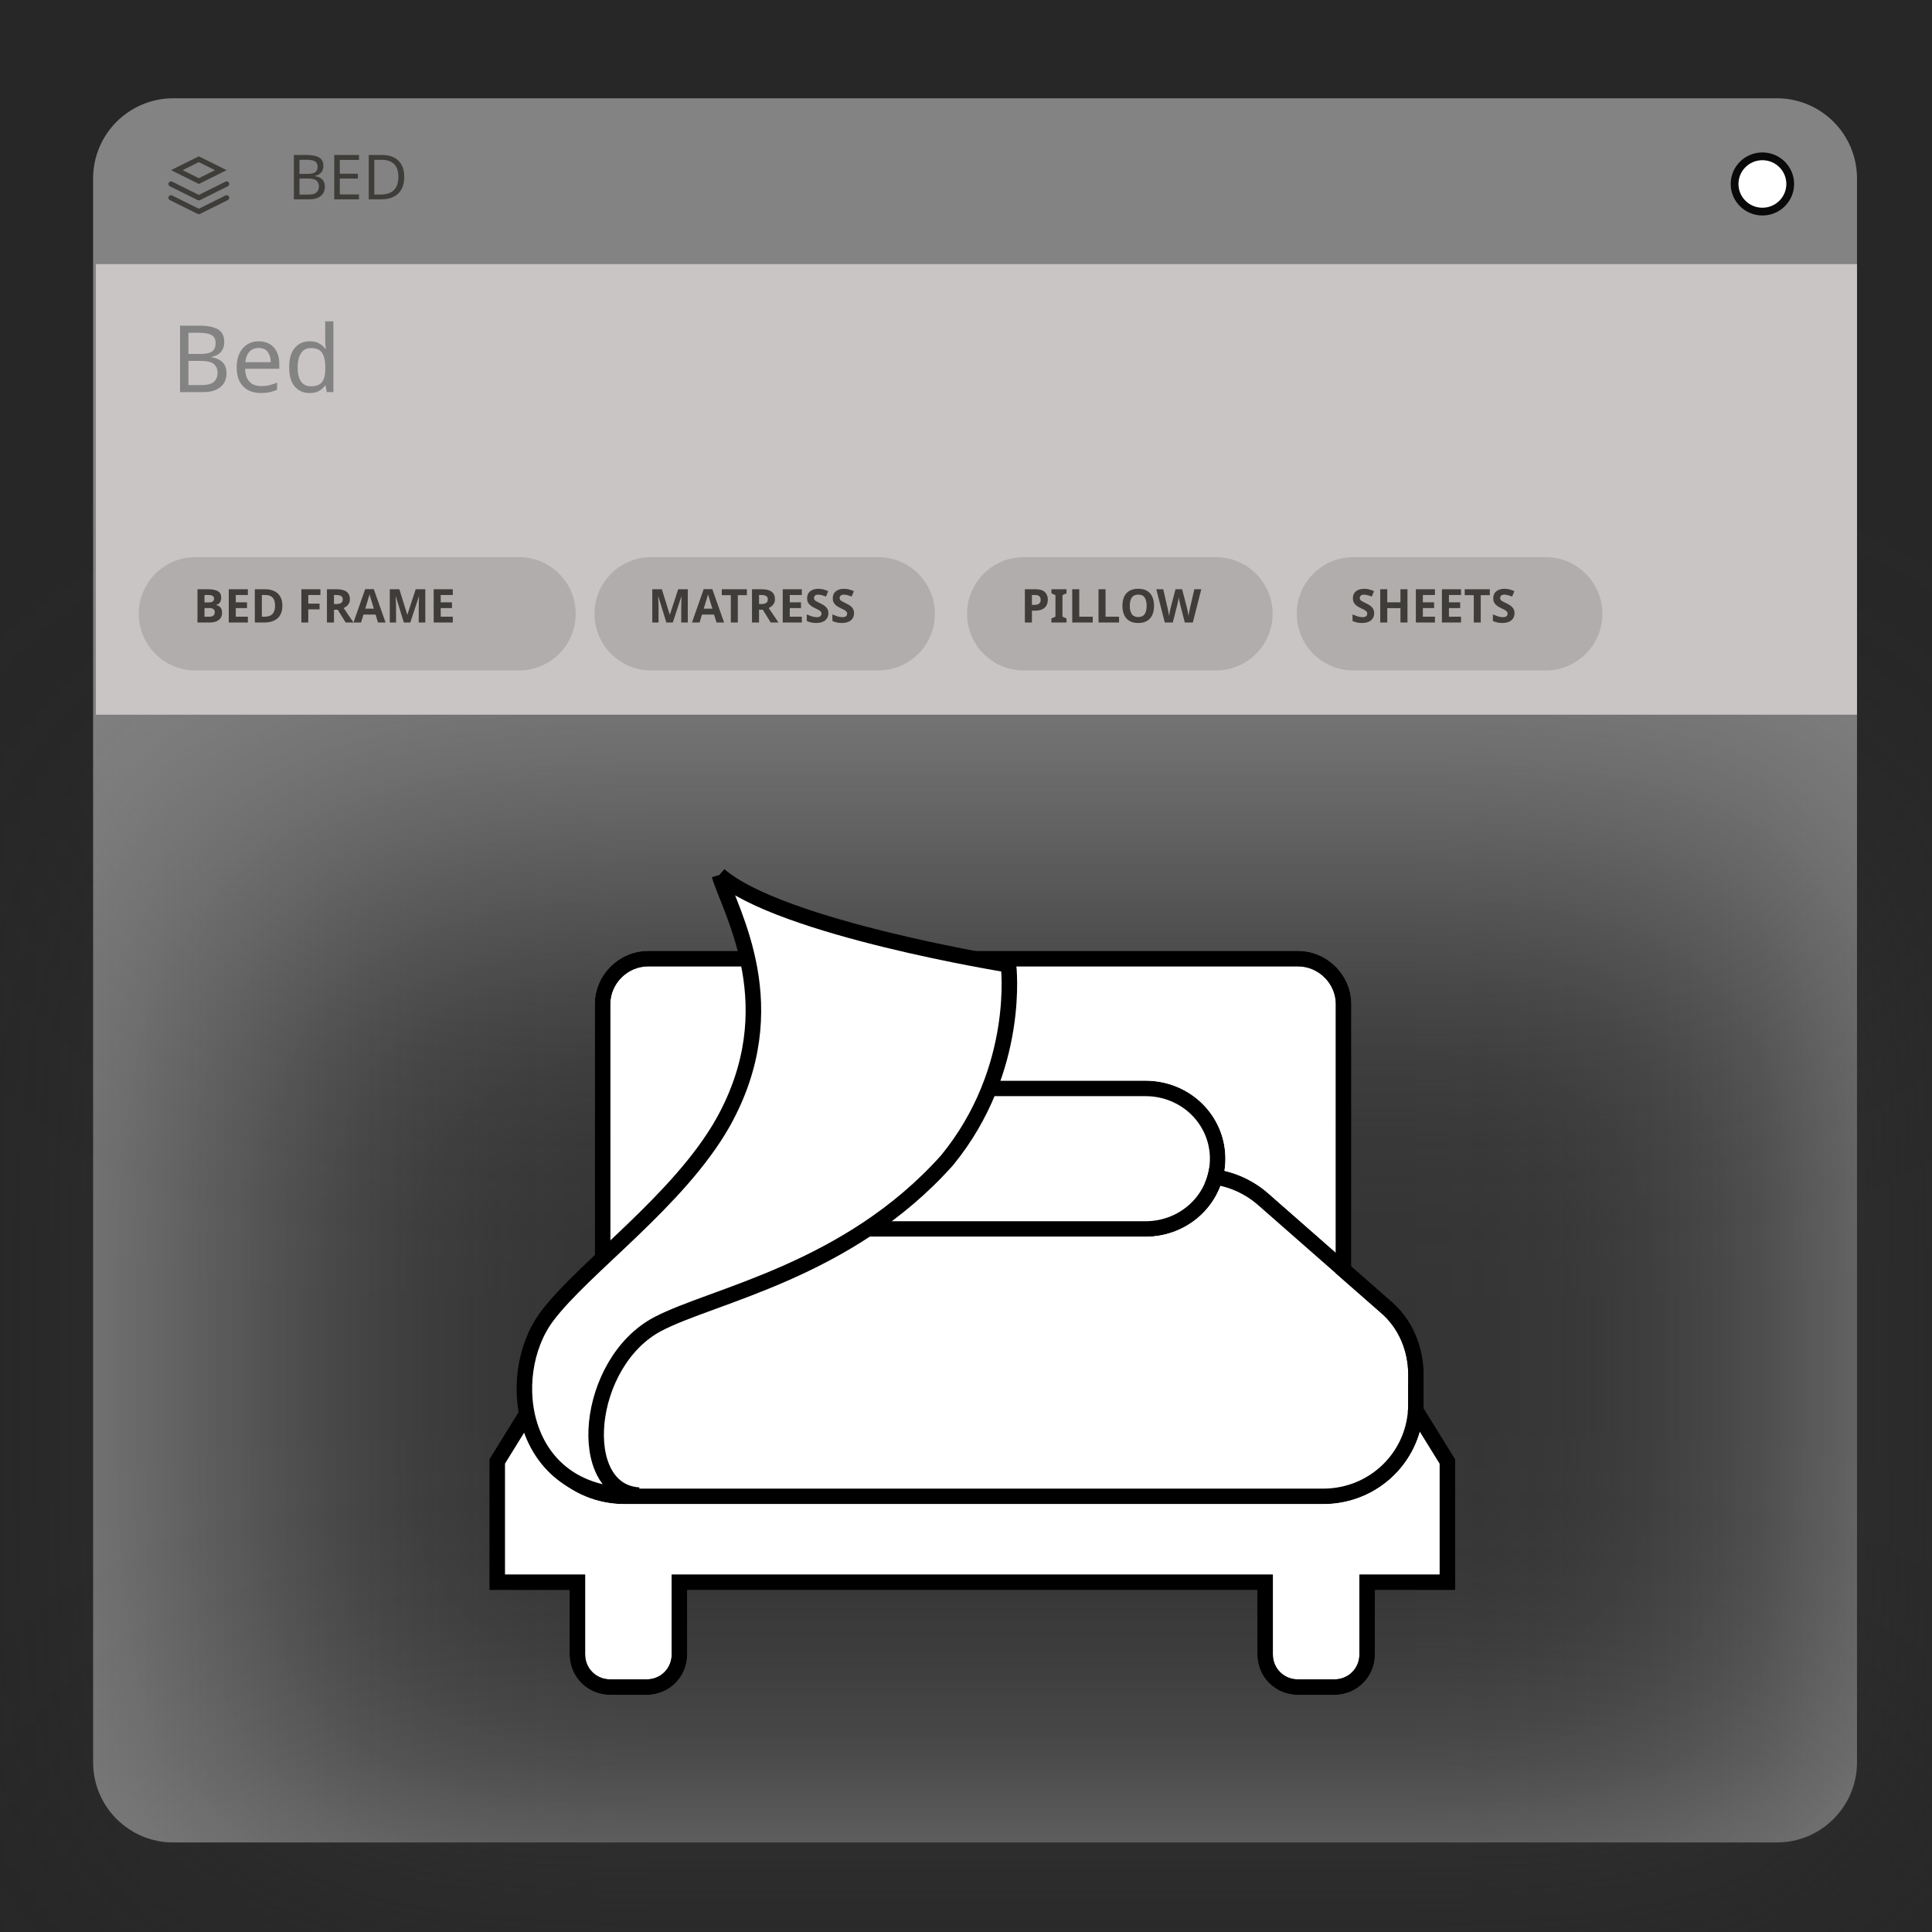
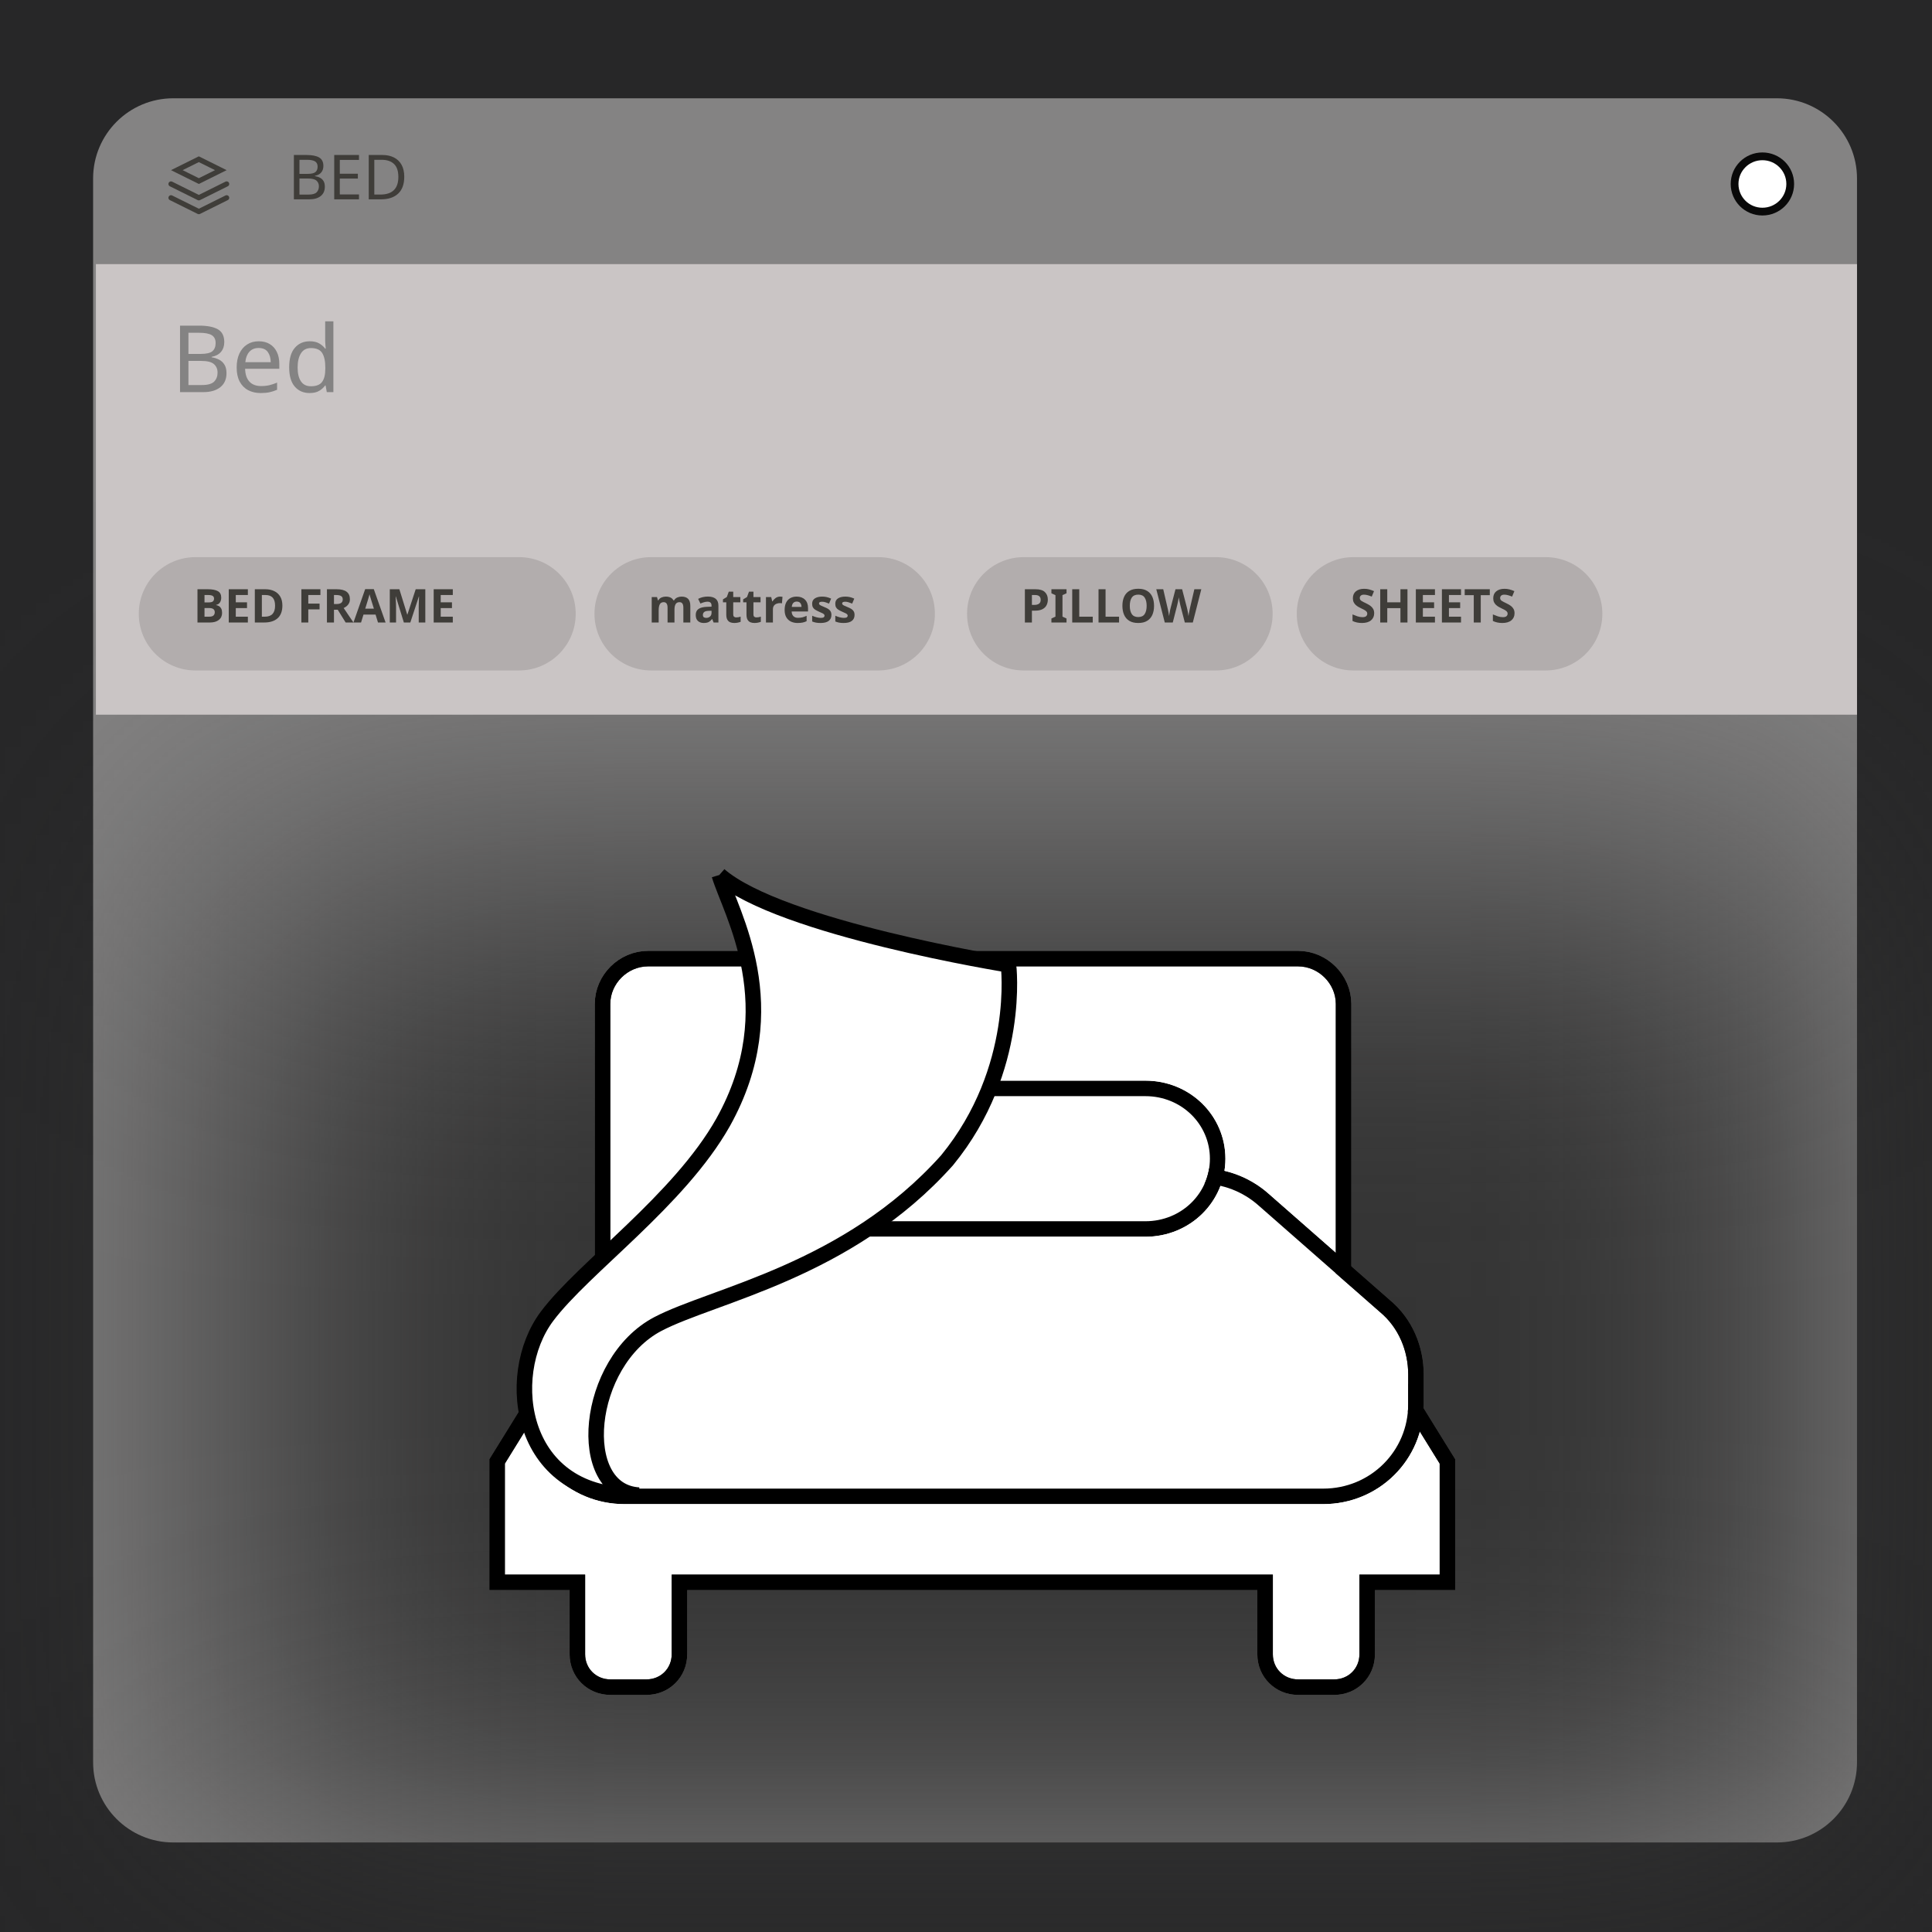
<svg xmlns="http://www.w3.org/2000/svg" width="747" height="747" id="screenshot-35d36b95-1321-8077-8006-b72a6661bb4d" viewBox="0 0 747 747" fill="none" version="1.1">
  <style>/* vietnamese */
@font-face {
  font-family: 'Lexend';
  font-style: normal;
  font-weight: 500;
  font-display: block;
  src: url(http://localhost:6080/internal/gfonts/font/lexend/v25/wlptgwvFAVdoq2_F94zlCfv0bz1WCwkWzLhnepKu.woff2) format('woff2');
  unicode-range: U+0102-0103, U+0110-0111, U+0128-0129, U+0168-0169, U+01A0-01A1, U+01AF-01B0, U+0300-0301, U+0303-0304, U+0308-0309, U+0323, U+0329, U+1EA0-1EF9, U+20AB;
}
/* latin-ext */
@font-face {
  font-family: 'Lexend';
  font-style: normal;
  font-weight: 500;
  font-display: block;
  src: url(http://localhost:6080/internal/gfonts/font/lexend/v25/wlptgwvFAVdoq2_F94zlCfv0bz1WCwkWzLlnepKu.woff2) format('woff2');
  unicode-range: U+0100-02BA, U+02BD-02C5, U+02C7-02CC, U+02CE-02D7, U+02DD-02FF, U+0304, U+0308, U+0329, U+1D00-1DBF, U+1E00-1E9F, U+1EF2-1EFF, U+2020, U+20A0-20AB, U+20AD-20C0, U+2113, U+2C60-2C7F, U+A720-A7FF;
}
/* latin */
@font-face {
  font-family: 'Lexend';
  font-style: normal;
  font-weight: 500;
  font-display: block;
  src: url(http://localhost:6080/internal/gfonts/font/lexend/v25/wlptgwvFAVdoq2_F94zlCfv0bz1WCwkWzLdneg.woff2) format('woff2');
  unicode-range: U+0000-00FF, U+0131, U+0152-0153, U+02BB-02BC, U+02C6, U+02DA, U+02DC, U+0304, U+0308, U+0329, U+2000-206F, U+20AC, U+2122, U+2191, U+2193, U+2212, U+2215, U+FEFF, U+FFFD;
}

/* vietnamese */
@font-face {
  font-family: 'Lexend';
  font-style: normal;
  font-weight: 200;
  font-display: block;
  src: url(http://localhost:6080/internal/gfonts/font/lexend/v25/wlptgwvFAVdoq2_F94zlCfv0bz1WC7sWzLhnepKu.woff2) format('woff2');
  unicode-range: U+0102-0103, U+0110-0111, U+0128-0129, U+0168-0169, U+01A0-01A1, U+01AF-01B0, U+0300-0301, U+0303-0304, U+0308-0309, U+0323, U+0329, U+1EA0-1EF9, U+20AB;
}
/* latin-ext */
@font-face {
  font-family: 'Lexend';
  font-style: normal;
  font-weight: 200;
  font-display: block;
  src: url(http://localhost:6080/internal/gfonts/font/lexend/v25/wlptgwvFAVdoq2_F94zlCfv0bz1WC7sWzLlnepKu.woff2) format('woff2');
  unicode-range: U+0100-02BA, U+02BD-02C5, U+02C7-02CC, U+02CE-02D7, U+02DD-02FF, U+0304, U+0308, U+0329, U+1D00-1DBF, U+1E00-1E9F, U+1EF2-1EFF, U+2020, U+20A0-20AB, U+20AD-20C0, U+2113, U+2C60-2C7F, U+A720-A7FF;
}
/* latin */
@font-face {
  font-family: 'Lexend';
  font-style: normal;
  font-weight: 200;
  font-display: block;
  src: url(http://localhost:6080/internal/gfonts/font/lexend/v25/wlptgwvFAVdoq2_F94zlCfv0bz1WC7sWzLdneg.woff2) format('woff2');
  unicode-range: U+0000-00FF, U+0131, U+0152-0153, U+02BB-02BC, U+02C6, U+02DA, U+02DC, U+0304, U+0308, U+0329, U+2000-206F, U+20AC, U+2122, U+2191, U+2193, U+2212, U+2215, U+FEFF, U+FFFD;
}

/* vietnamese */
@font-face {
  font-family: 'Lexend';
  font-style: normal;
  font-weight: 600;
  font-display: block;
  src: url(http://localhost:6080/internal/gfonts/font/lexend/v25/wlptgwvFAVdoq2_F94zlCfv0bz1WC-URzLhnepKu.woff2) format('woff2');
  unicode-range: U+0102-0103, U+0110-0111, U+0128-0129, U+0168-0169, U+01A0-01A1, U+01AF-01B0, U+0300-0301, U+0303-0304, U+0308-0309, U+0323, U+0329, U+1EA0-1EF9, U+20AB;
}
/* latin-ext */
@font-face {
  font-family: 'Lexend';
  font-style: normal;
  font-weight: 600;
  font-display: block;
  src: url(http://localhost:6080/internal/gfonts/font/lexend/v25/wlptgwvFAVdoq2_F94zlCfv0bz1WC-URzLlnepKu.woff2) format('woff2');
  unicode-range: U+0100-02BA, U+02BD-02C5, U+02C7-02CC, U+02CE-02D7, U+02DD-02FF, U+0304, U+0308, U+0329, U+1D00-1DBF, U+1E00-1E9F, U+1EF2-1EFF, U+2020, U+20A0-20AB, U+20AD-20C0, U+2113, U+2C60-2C7F, U+A720-A7FF;
}
/* latin */
@font-face {
  font-family: 'Lexend';
  font-style: normal;
  font-weight: 600;
  font-display: block;
  src: url(http://localhost:6080/internal/gfonts/font/lexend/v25/wlptgwvFAVdoq2_F94zlCfv0bz1WC-URzLdneg.woff2) format('woff2');
  unicode-range: U+0000-00FF, U+0131, U+0152-0153, U+02BB-02BC, U+02C6, U+02DA, U+02DC, U+0304, U+0308, U+0329, U+2000-206F, U+20AC, U+2122, U+2191, U+2193, U+2212, U+2215, U+FEFF, U+FFFD;
}
</style>
  <g id="shape-35d36b95-1321-8077-8006-b72a6661bb4d">
    <defs>
      <clipPath id="frame-clip-35d36b95-1321-8077-8006-b72a6661bb4d-render-1" class="frame-clip frame-clip-def">
        <rect rx="0" ry="0" x="0" y="0" width="747" height="747" transform="matrix(1, 0, 0, 1, 0, 0)" />
      </clipPath>
    </defs>
    <g class="frame-container-wrapper">
      <g class="frame-container-blur">
        <g class="frame-container-shadows">
          <g clip-path="url(#frame-clip-35d36b95-1321-8077-8006-b72a6661bb4d-render-1)" fill="none">
            <g class="fills" id="fills-35d36b95-1321-8077-8006-b72a6661bb4d">
              <rect width="747" height="747" class="frame-background" x="0" transform="matrix(1, 0, 0, 1, 0, 0)" style="fill: rgb(39, 39, 40); fill-opacity: 1;" ry="0" rx="0" y="0" />
            </g>
            <g class="frame-children">
              <g id="shape-35d36b95-1321-8077-8006-b739097240bb" rx="0" ry="0">
                <g id="shape-35d36b95-1321-8077-8006-b739097240bc">
                  <g class="fills" id="fills-35d36b95-1321-8077-8006-b739097240bc">
                    <rect rx="31" ry="31" x="36" y="38" transform="matrix(1, 0, 0, 1, 0, 0)" width="682" height="674.381" style="fill: rgb(132, 131, 131); fill-opacity: 1;" />
                  </g>
                </g>
                <g id="shape-35d36b95-1321-8077-8006-b739097240bd">
                  <g transform="matrix(1, 0, 0, 1, 0, 0)" class="text-container" x="111.3" y="55.1" width="53.785" height="30.994" rx="0" ry="0">
                    <defs>
                      <pattern patternUnits="objectBoundingBox" width="49.672" height="30" id="fill-0-render-4-0">
                        <g>
                          <rect width="49.672" height="30" style="fill: rgb(63, 61, 57); fill-opacity: 1;" />
                        </g>
                      </pattern>
                    </defs>
                    <g class="fills" id="fills-35d36b95-1321-8077-8006-b739097240bd">
                      <text x="111.3" y="84.1" dominant-baseline="ideographic" textLength="49.672" lengthAdjust="spacingAndGlyphs" style="text-transform: none; font-family: Lexend; letter-spacing: normal; font-style: normal; font-weight: 500; white-space: pre; font-size: 24px; text-decoration: none solid rgb(63, 61, 57); direction: ltr; fill: rgb(63, 61, 57); fill-opacity: 1;">BED</text>
                    </g>
                  </g>
                </g>
                <g id="shape-35d36b95-1321-8077-8006-b739097240be">
                  <defs>
                    <filter id="filter-render-5" x="-0.222" y="-0.361" width="1.443" height="1.722" filterUnits="objectBoundingBox" color-interpolation-filters="sRGB">
                      <feFlood flood-opacity="0" result="BackgroundImageFix" />
                      <feBlend mode="normal" in="SourceGraphic" in2="BackgroundImageFix" result="shape" />
                      <feGaussianBlur stdDeviation="70" result="filter_b80bb3b8-6cf2-80b7-8006-b34e7a1bbf7c" />
                    </filter>
                    <filter id="filter-blur-render-5" x="-0.222" y="-0.361" width="1.443" height="1.722" filterUnits="objectBoundingBox" color-interpolation-filters="sRGB">
                      <feFlood flood-opacity="0" result="BackgroundImageFix" />
                      <feBlend mode="normal" in="SourceGraphic" in2="BackgroundImageFix" result="shape" />
                      <feGaussianBlur stdDeviation="70" result="filter_b80bb3b8-6cf2-80b7-8006-b34e7a1bbf7c" />
                    </filter>
                  </defs>
                  <g class="fills" id="fills-35d36b95-1321-8077-8006-b739097240be">
                    <rect width="631.442" height="387.956" x="83.331" transform="matrix(1, 0, 0, 1, 0, 0)" style="fill: rgb(52, 52, 52); fill-opacity: 1;" ry="0" rx="0" filter="url(#filter-render-5)" y="334.044" />
                  </g>
                </g>
                <g id="shape-35d36b95-1321-8077-8006-b739097240bf" width="24" class="feather feather-layers" height="24" rx="0" ry="0" style="fill: rgb(0, 0, 0);">
                  <g id="shape-35d36b95-1321-8077-8006-b739097240c5" style="display: none;">
                    <g class="fills" id="fills-35d36b95-1321-8077-8006-b739097240c5">
                      <rect width="25.817" height="25.65" x="63.968" stroke-linejoin="round" transform="matrix(1, 0, 0, 1, 0, 0)" style="fill: none;" ry="0" fill="none" stroke-linecap="round" rx="0" y="58.306" />
                    </g>
                    <g fill="none" stroke-linejoin="round" stroke-linecap="round" id="strokes-2a6d00d2-e2d5-80f6-8006-b742f961794c-35d36b95-1321-8077-8006-b739097240c5" class="strokes">
                      <g class="inner-stroke-shape" transform="matrix(1, 0, 0, 1, 0, 0)">
                        <defs>
                          <clipPath id="inner-stroke-render-7-35d36b95-1321-8077-8006-b739097240c5-0">
                            <use href="#stroke-shape-render-7-35d36b95-1321-8077-8006-b739097240c5-0" />
                          </clipPath>
                          <rect rx="0" ry="0" x="63.968" y="58.306" width="25.817" height="25.65" id="stroke-shape-render-7-35d36b95-1321-8077-8006-b739097240c5-0" style="fill: none; stroke-width: 4; stroke: rgb(63, 61, 57); stroke-opacity: 1;" />
                        </defs>
                        <use href="#stroke-shape-render-7-35d36b95-1321-8077-8006-b739097240c5-0" clip-path="url('#inner-stroke-render-7-35d36b95-1321-8077-8006-b739097240c5-0')" />
                      </g>
                    </g>
                  </g>
                  <g id="shape-35d36b95-1321-8077-8006-b739097240c6">
                    <g class="fills" id="fills-35d36b95-1321-8077-8006-b739097240c6">
                      <path d="M76.877,60.444L66.12,65.788L76.877,71.131L87.634,65.788L76.877,60.444Z" fill="none" stroke-linejoin="round" stroke-linecap="round" style="fill: none;" />
                    </g>
                    <g fill="none" stroke-linejoin="round" stroke-linecap="round" id="strokes-2a6d00d2-e2d5-80f6-8006-b742f962a566-35d36b95-1321-8077-8006-b739097240c6" class="strokes">
                      <g class="inner-stroke-shape">
                        <defs>
                          <clipPath id="inner-stroke-render-8-35d36b95-1321-8077-8006-b739097240c6-0">
                            <use href="#stroke-shape-render-8-35d36b95-1321-8077-8006-b739097240c6-0" />
                          </clipPath>
                          <path d="M76.877,60.444L66.12,65.788L76.877,71.131L87.634,65.788L76.877,60.444Z" id="stroke-shape-render-8-35d36b95-1321-8077-8006-b739097240c6-0" style="fill: none; stroke-width: 4; stroke: rgb(63, 61, 57); stroke-opacity: 1;" />
                        </defs>
                        <use href="#stroke-shape-render-8-35d36b95-1321-8077-8006-b739097240c6-0" clip-path="url('#inner-stroke-render-8-35d36b95-1321-8077-8006-b739097240c6-0')" />
                      </g>
                    </g>
                  </g>
                  <g id="shape-35d36b95-1321-8077-8006-b739097240c7">
                    <g class="fills" id="fills-35d36b95-1321-8077-8006-b739097240c7">
                      <path d="M66.12,76.475L76.877,81.819L87.634,76.475" fill="none" stroke-linejoin="round" stroke-linecap="round" style="fill: none;" />
                    </g>
                    <g fill="none" stroke-linejoin="round" stroke-linecap="round" id="strokes-2a6d00d2-e2d5-80f6-8006-b742f963201a-35d36b95-1321-8077-8006-b739097240c7" class="strokes">
                      <g class="stroke-shape">
                        <path d="M66.12,76.475L76.877,81.819L87.634,76.475" style="fill: none; stroke-width: 2; stroke: rgb(63, 61, 57); stroke-opacity: 1;" />
                      </g>
                    </g>
                  </g>
                  <g id="shape-35d36b95-1321-8077-8006-b739097240c8">
                    <g class="fills" id="fills-35d36b95-1321-8077-8006-b739097240c8">
                      <path d="M66.12,71.131L76.877,76.475L87.634,71.131" fill="none" stroke-linejoin="round" stroke-linecap="round" style="fill: none;" />
                    </g>
                    <g fill="none" stroke-linejoin="round" stroke-linecap="round" id="strokes-2a6d00d2-e2d5-80f6-8006-b742f96393e0-35d36b95-1321-8077-8006-b739097240c8" class="strokes">
                      <g class="stroke-shape">
                        <path d="M66.12,71.131L76.877,76.475L87.634,71.131" style="fill: none; stroke-width: 2; stroke: rgb(63, 61, 57); stroke-opacity: 1;" />
                      </g>
                    </g>
                  </g>
                </g>
                <g id="shape-35d36b95-1321-8077-8006-b739097240c0" rx="0" ry="0">
                  <g id="shape-35d36b95-1321-8077-8006-b739097240c9">
                    <g class="fills" id="fills-35d36b95-1321-8077-8006-b739097240c9">
                      <rect rx="0" ry="0" x="37.076" y="102.125" transform="matrix(1, 0, 0, 1, 0, 0)" width="680.924" height="174.206" style="fill: rgb(202, 197, 197); fill-opacity: 1;" />
                    </g>
                  </g>
                </g>
                <g id="shape-35d36b95-1321-8077-8006-b739097240c1" rx="0" ry="0">
                  <g id="shape-35d36b95-1321-8077-8006-b739097240ca">
                    <g class="fills" id="fills-35d36b95-1321-8077-8006-b739097240ca">
                      <rect rx="21.909" ry="21.909" x="53.658" y="215.413" transform="matrix(1, 0, 0, 1, 0, 0)" width="168.936" height="43.819" style="fill: rgb(178, 173, 173); fill-opacity: 1;" />
                    </g>
                  </g>
                  <g id="shape-35d36b95-1321-8077-8006-b739097240cb" rx="0" ry="0">
                    <g id="shape-35d36b95-1321-8077-8006-b739097240cf">
                      <g transform="matrix(1, 0, 0, 1, 0, 0)" class="text-container" x="74.726" y="223.962" width="139.842" height="23.513" rx="0" ry="0">
                        <defs>
                          <pattern patternUnits="objectBoundingBox" width="106.523" height="22.5" id="fill-0-render-16-0">
                            <g>
                              <rect width="106.523" height="22.5" style="fill: rgb(63, 61, 57); fill-opacity: 1;" />
                            </g>
                          </pattern>
                        </defs>
                        <g class="fills" id="fills-35d36b95-1321-8077-8006-b739097240cf">
                          <text x="74.726" y="245.962" dominant-baseline="ideographic" textLength="106.523" lengthAdjust="spacingAndGlyphs" style="text-transform: none; font-family: Lexend; letter-spacing: normal; font-style: normal; font-weight: 600; white-space: pre; font-size: 18px; text-decoration: none solid rgb(63, 61, 57); direction: ltr; fill: rgb(63, 61, 57); fill-opacity: 1;">BED FRAME</text>
                        </g>
                      </g>
                    </g>
                  </g>
                  <g id="shape-35d36b95-1321-8077-8006-b739097240cc" rx="0" ry="0">
                    <g id="shape-35d36b95-1321-8077-8006-b739097240d0">
                      <g class="fills" id="fills-35d36b95-1321-8077-8006-b739097240d0">
                        <rect rx="21.909" ry="21.909" x="229.849" y="215.413" transform="matrix(1, 0, 0, 1, 0, 0)" width="131.625" height="43.819" style="fill: rgb(178, 173, 173); fill-opacity: 1;" />
                      </g>
                    </g>
                    <g id="shape-35d36b95-1321-8077-8006-b739097240d1">
                      <g transform="matrix(1, 0, 0, 1, 0, 0)" class="text-container" x="250.577" y="223.962" width="89.132" height="23.513" rx="0" ry="0">
                        <defs>
                          <pattern patternUnits="objectBoundingBox" width="85.414" height="22.5" id="fill-0-render-19-0">
                            <g>
                              <rect width="85.414" height="22.5" style="fill: rgb(63, 61, 57); fill-opacity: 1;" />
                            </g>
                          </pattern>
                        </defs>
                        <g class="fills" id="fills-35d36b95-1321-8077-8006-b739097240d1">
-                           <text x="250.577" y="245.962" dominant-baseline="ideographic" textLength="85.414" lengthAdjust="spacingAndGlyphs" style="text-transform: none; font-family: Lexend; letter-spacing: normal; font-style: normal; font-weight: 600; white-space: pre; font-size: 18px; text-decoration: none solid rgb(63, 61, 57); direction: ltr; fill: rgb(63, 61, 57); fill-opacity: 1;">MATRESS</text>
+                           <text x="250.577" y="245.962" dominant-baseline="ideographic" textLength="85.414" lengthAdjust="spacingAndGlyphs" style="text-transform: none; font-family: Lexend; letter-spacing: normal; font-style: normal; font-weight: 600; white-space: pre; font-size: 18px; text-decoration: none solid rgb(63, 61, 57); direction: ltr; fill: rgb(63, 61, 57); fill-opacity: 1;">mattress</text>
                        </g>
                      </g>
                    </g>
                  </g>
                  <g id="shape-35d36b95-1321-8077-8006-b739097240cd" rx="0" ry="0">
                    <g id="shape-35d36b95-1321-8077-8006-b739097240d2">
                      <g class="fills" id="fills-35d36b95-1321-8077-8006-b739097240d2">
                        <rect rx="21.909" ry="21.909" x="373.91" y="215.413" transform="matrix(1, 0, 0, 1, 0, 0)" width="118.151" height="43.819" style="fill: rgb(178, 173, 173); fill-opacity: 1;" />
                      </g>
                    </g>
                    <g id="shape-35d36b95-1321-8077-8006-b739097240d3">
                      <g transform="matrix(1, 0, 0, 1, 0, 0)" class="text-container" x="394.639" y="223.962" width="77.731" height="23.513" rx="0" ry="0">
                        <defs>
                          <pattern patternUnits="objectBoundingBox" width="74.977" height="22.5" id="fill-0-render-22-0">
                            <g>
                              <rect width="74.977" height="22.5" style="fill: rgb(63, 61, 57); fill-opacity: 1;" />
                            </g>
                          </pattern>
                        </defs>
                        <g class="fills" id="fills-35d36b95-1321-8077-8006-b739097240d3">
                          <text x="394.639" y="245.962" dominant-baseline="ideographic" textLength="74.977" lengthAdjust="spacingAndGlyphs" style="text-transform: none; font-family: Lexend; letter-spacing: normal; font-style: normal; font-weight: 600; white-space: pre; font-size: 18px; text-decoration: none solid rgb(63, 61, 57); direction: ltr; fill: rgb(63, 61, 57); fill-opacity: 1;">PILLOW</text>
                        </g>
                      </g>
                    </g>
                  </g>
                  <g id="shape-35d36b95-1321-8077-8006-b739097240ce" rx="0" ry="0">
                    <g id="shape-35d36b95-1321-8077-8006-b739097240d4">
                      <g class="fills" id="fills-35d36b95-1321-8077-8006-b739097240d4">
                        <rect rx="21.909" ry="21.909" x="501.389" y="215.413" transform="matrix(1, 0, 0, 1, 0, 0)" width="118.151" height="43.819" style="fill: rgb(178, 173, 173); fill-opacity: 1;" />
                      </g>
                    </g>
                    <g id="shape-35d36b95-1321-8077-8006-b739097240d5">
                      <g transform="matrix(1, 0, 0, 1, 0, 0)" class="text-container" x="522.118" y="223.962" width="73.585" height="23.513" rx="0" ry="0">
                        <defs>
                          <pattern patternUnits="objectBoundingBox" width="70.82" height="22.5" id="fill-0-render-25-0">
                            <g>
                              <rect width="70.82" height="22.5" style="fill: rgb(63, 61, 57); fill-opacity: 1;" />
                            </g>
                          </pattern>
                        </defs>
                        <g class="fills" id="fills-35d36b95-1321-8077-8006-b739097240d5">
                          <text x="522.118" y="245.962" dominant-baseline="ideographic" textLength="70.82" lengthAdjust="spacingAndGlyphs" style="text-transform: none; font-family: Lexend; letter-spacing: normal; font-style: normal; font-weight: 600; white-space: pre; font-size: 18px; text-decoration: none solid rgb(63, 61, 57); direction: ltr; fill: rgb(63, 61, 57); fill-opacity: 1;">SHEETS</text>
                        </g>
                      </g>
                    </g>
                  </g>
                </g>
                <g id="shape-35d36b95-1321-8077-8006-b739097240c2" width="24" class="feather feather-circle" height="24" rx="0" ry="0" style="fill: rgb(0, 0, 0);">
                  <g id="shape-35d36b95-1321-8077-8006-b739097240d6" style="display: none;">
                    <g class="fills" id="fills-35d36b95-1321-8077-8006-b739097240d6">
                      <rect width="25.817" height="25.65" x="668.517" stroke-linejoin="round" transform="matrix(1, 0, 0, 1, 0, 0)" style="fill: rgb(255, 255, 255); fill-opacity: 1;" ry="0" fill="none" stroke-linecap="round" rx="0" y="58.306" />
                    </g>
                    <g fill="none" stroke-linejoin="round" stroke-linecap="round" id="strokes-2a6d00d2-e2d5-80f6-8006-b742f967a903-35d36b95-1321-8077-8006-b739097240d6" class="strokes">
                      <g class="stroke-shape">
                        <rect rx="0" ry="0" x="668.517" y="58.306" transform="matrix(1, 0, 0, 1, 0, 0)" width="25.817" height="25.65" style="fill: none; stroke-width: 3; stroke: rgb(9, 9, 9); stroke-opacity: 1;" />
                      </g>
                    </g>
                  </g>
                  <g id="shape-35d36b95-1321-8077-8006-b739097240d7">
                    <g class="fills" id="fills-35d36b95-1321-8077-8006-b739097240d7">
                      <ellipse cy="71.131" stroke-linejoin="round" transform="matrix(1, 0, 0, 1, 0, 0)" style="fill: rgb(255, 255, 255); fill-opacity: 1;" ry="10.688" fill="none" stroke-linecap="round" rx="10.757" cx="681.426" />
                    </g>
                    <g fill="none" stroke-linejoin="round" stroke-linecap="round" id="strokes-2a6d00d2-e2d5-80f6-8006-b742f9683ddb-35d36b95-1321-8077-8006-b739097240d7" class="strokes">
                      <g class="stroke-shape">
                        <ellipse cx="681.426" cy="71.131" rx="10.757" ry="10.688" transform="matrix(1, 0, 0, 1, 0, 0)" style="fill: none; stroke-width: 3; stroke: rgb(9, 9, 9); stroke-opacity: 1;" />
                      </g>
                    </g>
                  </g>
                </g>
                <g id="shape-35d36b95-1321-8077-8006-b739097240c3" rx="0" ry="0" style="fill: rgb(0, 0, 0);">
                  <g id="shape-35d36b95-1321-8077-8006-b739097240d8">
                    <g class="fills" id="fills-35d36b95-1321-8077-8006-b739097240d8">
                      <path d="M515.875,499.998L556.644,565.896L556.644,608.819L525.611,608.819L525.611,639.652C525.611,645.093,521.351,649.325,515.875,649.325L501.88,649.325C496.404,649.325,492.144,645.093,492.144,639.652L492.144,608.819L259.704,608.819L259.704,639.652C259.704,645.093,255.445,649.325,249.969,649.325L235.973,649.325C230.497,649.325,226.238,645.093,226.238,639.652L226.238,608.819L195.205,608.819L195.205,565.896L235.973,499.998L235.973,388.155C235.973,380.295,242.666,373.645,250.577,373.645L501.88,373.645C509.79,373.645,516.483,380.295,516.483,388.155L516.483,499.998L515.875,499.998Z" class="f" style="fill: rgb(255, 255, 255); fill-opacity: 1;" />
                    </g>
                    <g class="strokes" id="strokes-2a6d00d2-e2d5-80f6-8006-b742f9689a97-35d36b95-1321-8077-8006-b739097240d8">
                      <g class="outer-stroke-shape">
                        <defs>
                          <mask id="outer-stroke-render-30-35d36b95-1321-8077-8006-b739097240d8-0" x="180.72" y="359.16" width="390.409" height="304.65" maskUnits="userSpaceOnUse">
                            <use href="#stroke-shape-render-30-35d36b95-1321-8077-8006-b739097240d8-0" style="fill: none; stroke: white; stroke-width: 12;" />
                            <use href="#stroke-shape-render-30-35d36b95-1321-8077-8006-b739097240d8-0" style="fill: black; stroke: none;" />
                          </mask>
                          <path d="M515.875,499.998L556.644,565.896L556.644,608.819L525.611,608.819L525.611,639.652C525.611,645.093,521.351,649.325,515.875,649.325L501.88,649.325C496.404,649.325,492.144,645.093,492.144,639.652L492.144,608.819L259.704,608.819L259.704,639.652C259.704,645.093,255.445,649.325,249.969,649.325L235.973,649.325C230.497,649.325,226.238,645.093,226.238,639.652L226.238,608.819L195.205,608.819L195.205,565.896L235.973,499.998L235.973,388.155C235.973,380.295,242.666,373.645,250.577,373.645L501.88,373.645C509.79,373.645,516.483,380.295,516.483,388.155L516.483,499.998L515.875,499.998Z" id="stroke-shape-render-30-35d36b95-1321-8077-8006-b739097240d8-0" />
                        </defs>
                        <use href="#stroke-shape-render-30-35d36b95-1321-8077-8006-b739097240d8-0" mask="url(#outer-stroke-render-30-35d36b95-1321-8077-8006-b739097240d8-0)" style="fill: none; stroke-width: 12; stroke: rgb(0, 0, 0); stroke-opacity: 1;" />
                        <use href="#stroke-shape-render-30-35d36b95-1321-8077-8006-b739097240d8-0" style="fill: none; stroke-width: 6; stroke: none; stroke-opacity: 1;" />
                      </g>
                    </g>
                  </g>
                  <g id="shape-35d36b95-1321-8077-8006-b739097240d9">
                    <g class="fills" id="fills-35d36b95-1321-8077-8006-b739097240d9">
                      <path d="M511.616,575.568L241.45,575.568C223.194,575.568,208.591,561.059,208.591,542.922L208.591,531.435C208.591,522.367,212.851,513.298,219.544,507.253L266.397,466.143C272.482,460.702,280.393,457.679,288.302,457.679L464.762,457.679C472.673,457.679,480.583,460.702,486.668,466.143L533.521,507.253C540.823,513.298,544.474,522.367,544.474,531.435L544.474,542.922C544.474,561.059,529.87,575.568,511.616,575.568Z" class="f" style="fill: rgb(255, 255, 255); fill-opacity: 1;" />
                    </g>
                    <g class="strokes" id="strokes-2a6d00d2-e2d5-80f6-8006-b742f9694a76-35d36b95-1321-8077-8006-b739097240d9">
                      <g class="outer-stroke-shape">
                        <defs>
                          <mask id="outer-stroke-render-31-35d36b95-1321-8077-8006-b739097240d9-0" x="194.106" y="443.194" width="364.853" height="146.86" maskUnits="userSpaceOnUse">
                            <use href="#stroke-shape-render-31-35d36b95-1321-8077-8006-b739097240d9-0" style="fill: none; stroke: white; stroke-width: 12;" />
                            <use href="#stroke-shape-render-31-35d36b95-1321-8077-8006-b739097240d9-0" style="fill: black; stroke: none;" />
                          </mask>
                          <path d="M511.616,575.568L241.45,575.568C223.194,575.568,208.591,561.059,208.591,542.922L208.591,531.435C208.591,522.367,212.851,513.298,219.544,507.253L266.397,466.143C272.482,460.702,280.393,457.679,288.302,457.679L464.762,457.679C472.673,457.679,480.583,460.702,486.668,466.143L533.521,507.253C540.823,513.298,544.474,522.367,544.474,531.435L544.474,542.922C544.474,561.059,529.87,575.568,511.616,575.568Z" id="stroke-shape-render-31-35d36b95-1321-8077-8006-b739097240d9-0" />
                        </defs>
                        <use href="#stroke-shape-render-31-35d36b95-1321-8077-8006-b739097240d9-0" mask="url(#outer-stroke-render-31-35d36b95-1321-8077-8006-b739097240d9-0)" style="fill: none; stroke-width: 12; stroke: rgb(0, 0, 0); stroke-opacity: 1;" />
                        <use href="#stroke-shape-render-31-35d36b95-1321-8077-8006-b739097240d9-0" style="fill: none; stroke-width: 6; stroke: none; stroke-opacity: 1;" />
                      </g>
                    </g>
                  </g>
                  <g id="shape-35d36b95-1321-8077-8006-b739097240da">
                    <g class="fills" id="fills-35d36b95-1321-8077-8006-b739097240da">
                      <path d="M306.557,423.823L442.857,423.823C456.853,423.823,467.805,434.706,467.805,448.006L467.805,448.006C467.805,461.307,456.853,472.188,442.857,472.188L306.557,472.188C292.562,472.188,281.609,461.307,281.609,448.006L281.609,448.006C281.609,434.706,292.562,423.823,306.557,423.823Z" class="f" style="fill: rgb(255, 255, 255); fill-opacity: 1;" />
                    </g>
                    <g class="strokes" id="strokes-2a6d00d2-e2d5-80f6-8006-b742f96a273e-35d36b95-1321-8077-8006-b739097240da">
                      <g class="outer-stroke-shape">
                        <defs>
                          <mask id="outer-stroke-render-32-35d36b95-1321-8077-8006-b739097240da-0" x="267.124" y="409.338" width="215.166" height="77.335" maskUnits="userSpaceOnUse">
                            <use href="#stroke-shape-render-32-35d36b95-1321-8077-8006-b739097240da-0" style="fill: none; stroke: white; stroke-width: 12;" />
                            <use href="#stroke-shape-render-32-35d36b95-1321-8077-8006-b739097240da-0" style="fill: black; stroke: none;" />
                          </mask>
                          <path d="M306.557,423.823L442.857,423.823C456.853,423.823,467.805,434.706,467.805,448.006L467.805,448.006C467.805,461.307,456.853,472.188,442.857,472.188L306.557,472.188C292.562,472.188,281.609,461.307,281.609,448.006L281.609,448.006C281.609,434.706,292.562,423.823,306.557,423.823Z" id="stroke-shape-render-32-35d36b95-1321-8077-8006-b739097240da-0" />
                        </defs>
                        <use href="#stroke-shape-render-32-35d36b95-1321-8077-8006-b739097240da-0" mask="url(#outer-stroke-render-32-35d36b95-1321-8077-8006-b739097240da-0)" style="fill: none; stroke-width: 12; stroke: rgb(0, 0, 0); stroke-opacity: 1;" />
                        <use href="#stroke-shape-render-32-35d36b95-1321-8077-8006-b739097240da-0" style="fill: none; stroke-width: 6; stroke: none; stroke-opacity: 1;" />
                      </g>
                    </g>
                  </g>
                  <g id="shape-35d36b95-1321-8077-8006-b739097240db">
                    <g class="fills" id="fills-35d36b95-1321-8077-8006-b739097240db">
                      <path d="M278.112,338.319C301.8,358.912,389.919,373.04,389.919,373.04C389.919,373.04,395.072,413.337,366.188,448.61C327.854,491.534,275.869,500.678,254.425,511.891C226.295,526.601,221.854,576.613,247.022,578.084C200.778,579.898,194.226,531.998,211.49,508.949C225.644,490.052,262.556,464.159,279.593,433.931C304.541,389.193,282.554,353.028,278.112,338.319L278.112,338.319" class="f" style="fill: rgb(255, 255, 255); fill-opacity: 1;" />
                    </g>
                    <g class="strokes" id="strokes-2a6d00d2-e2d5-80f6-8006-b742f96a4900-35d36b95-1321-8077-8006-b739097240db">
                      <g class="stroke-shape">
                        <path d="M278.112,338.319C301.8,358.912,389.919,373.04,389.919,373.04C389.919,373.04,395.072,413.337,366.188,448.61C327.854,491.534,275.869,500.678,254.425,511.891C226.295,526.601,221.854,576.613,247.022,578.084C200.778,579.898,194.226,531.998,211.49,508.949C225.644,490.052,262.556,464.159,279.593,433.931C304.541,389.193,282.554,353.028,278.112,338.319L278.112,338.319" style="fill: none; stroke-width: 6; stroke: rgb(0, 0, 0); stroke-opacity: 1;" />
                      </g>
                    </g>
                  </g>
                </g>
                <g id="shape-35d36b95-1321-8077-8006-b739097240c4">
                  <g transform="matrix(1, 0, 0, 1, 0, 0)" class="text-container" x="66.12" y="118.156" width="262.473" height="47.025" rx="0" ry="0">
                    <defs>
                      <pattern patternUnits="objectBoundingBox" width="65.125" height="45" id="fill-0-render-34-0">
                        <g>
                          <rect width="65.125" height="45" style="fill: rgb(132, 131, 131); fill-opacity: 1;" />
                        </g>
                      </pattern>
                    </defs>
                    <g class="fills" id="fills-35d36b95-1321-8077-8006-b739097240c4">
                      <text x="66.12" y="162.156" dominant-baseline="ideographic" textLength="65.125" lengthAdjust="spacingAndGlyphs" style="text-transform: none; font-family: Lexend; letter-spacing: normal; font-style: normal; font-weight: 200; white-space: pre; font-size: 36px; text-decoration: none solid rgb(132, 131, 131); direction: ltr; fill: rgb(132, 131, 131); fill-opacity: 1;">Bed</text>
                    </g>
                  </g>
                </g>
              </g>
            </g>
          </g>
        </g>
      </g>
    </g>
  </g>
</svg>
